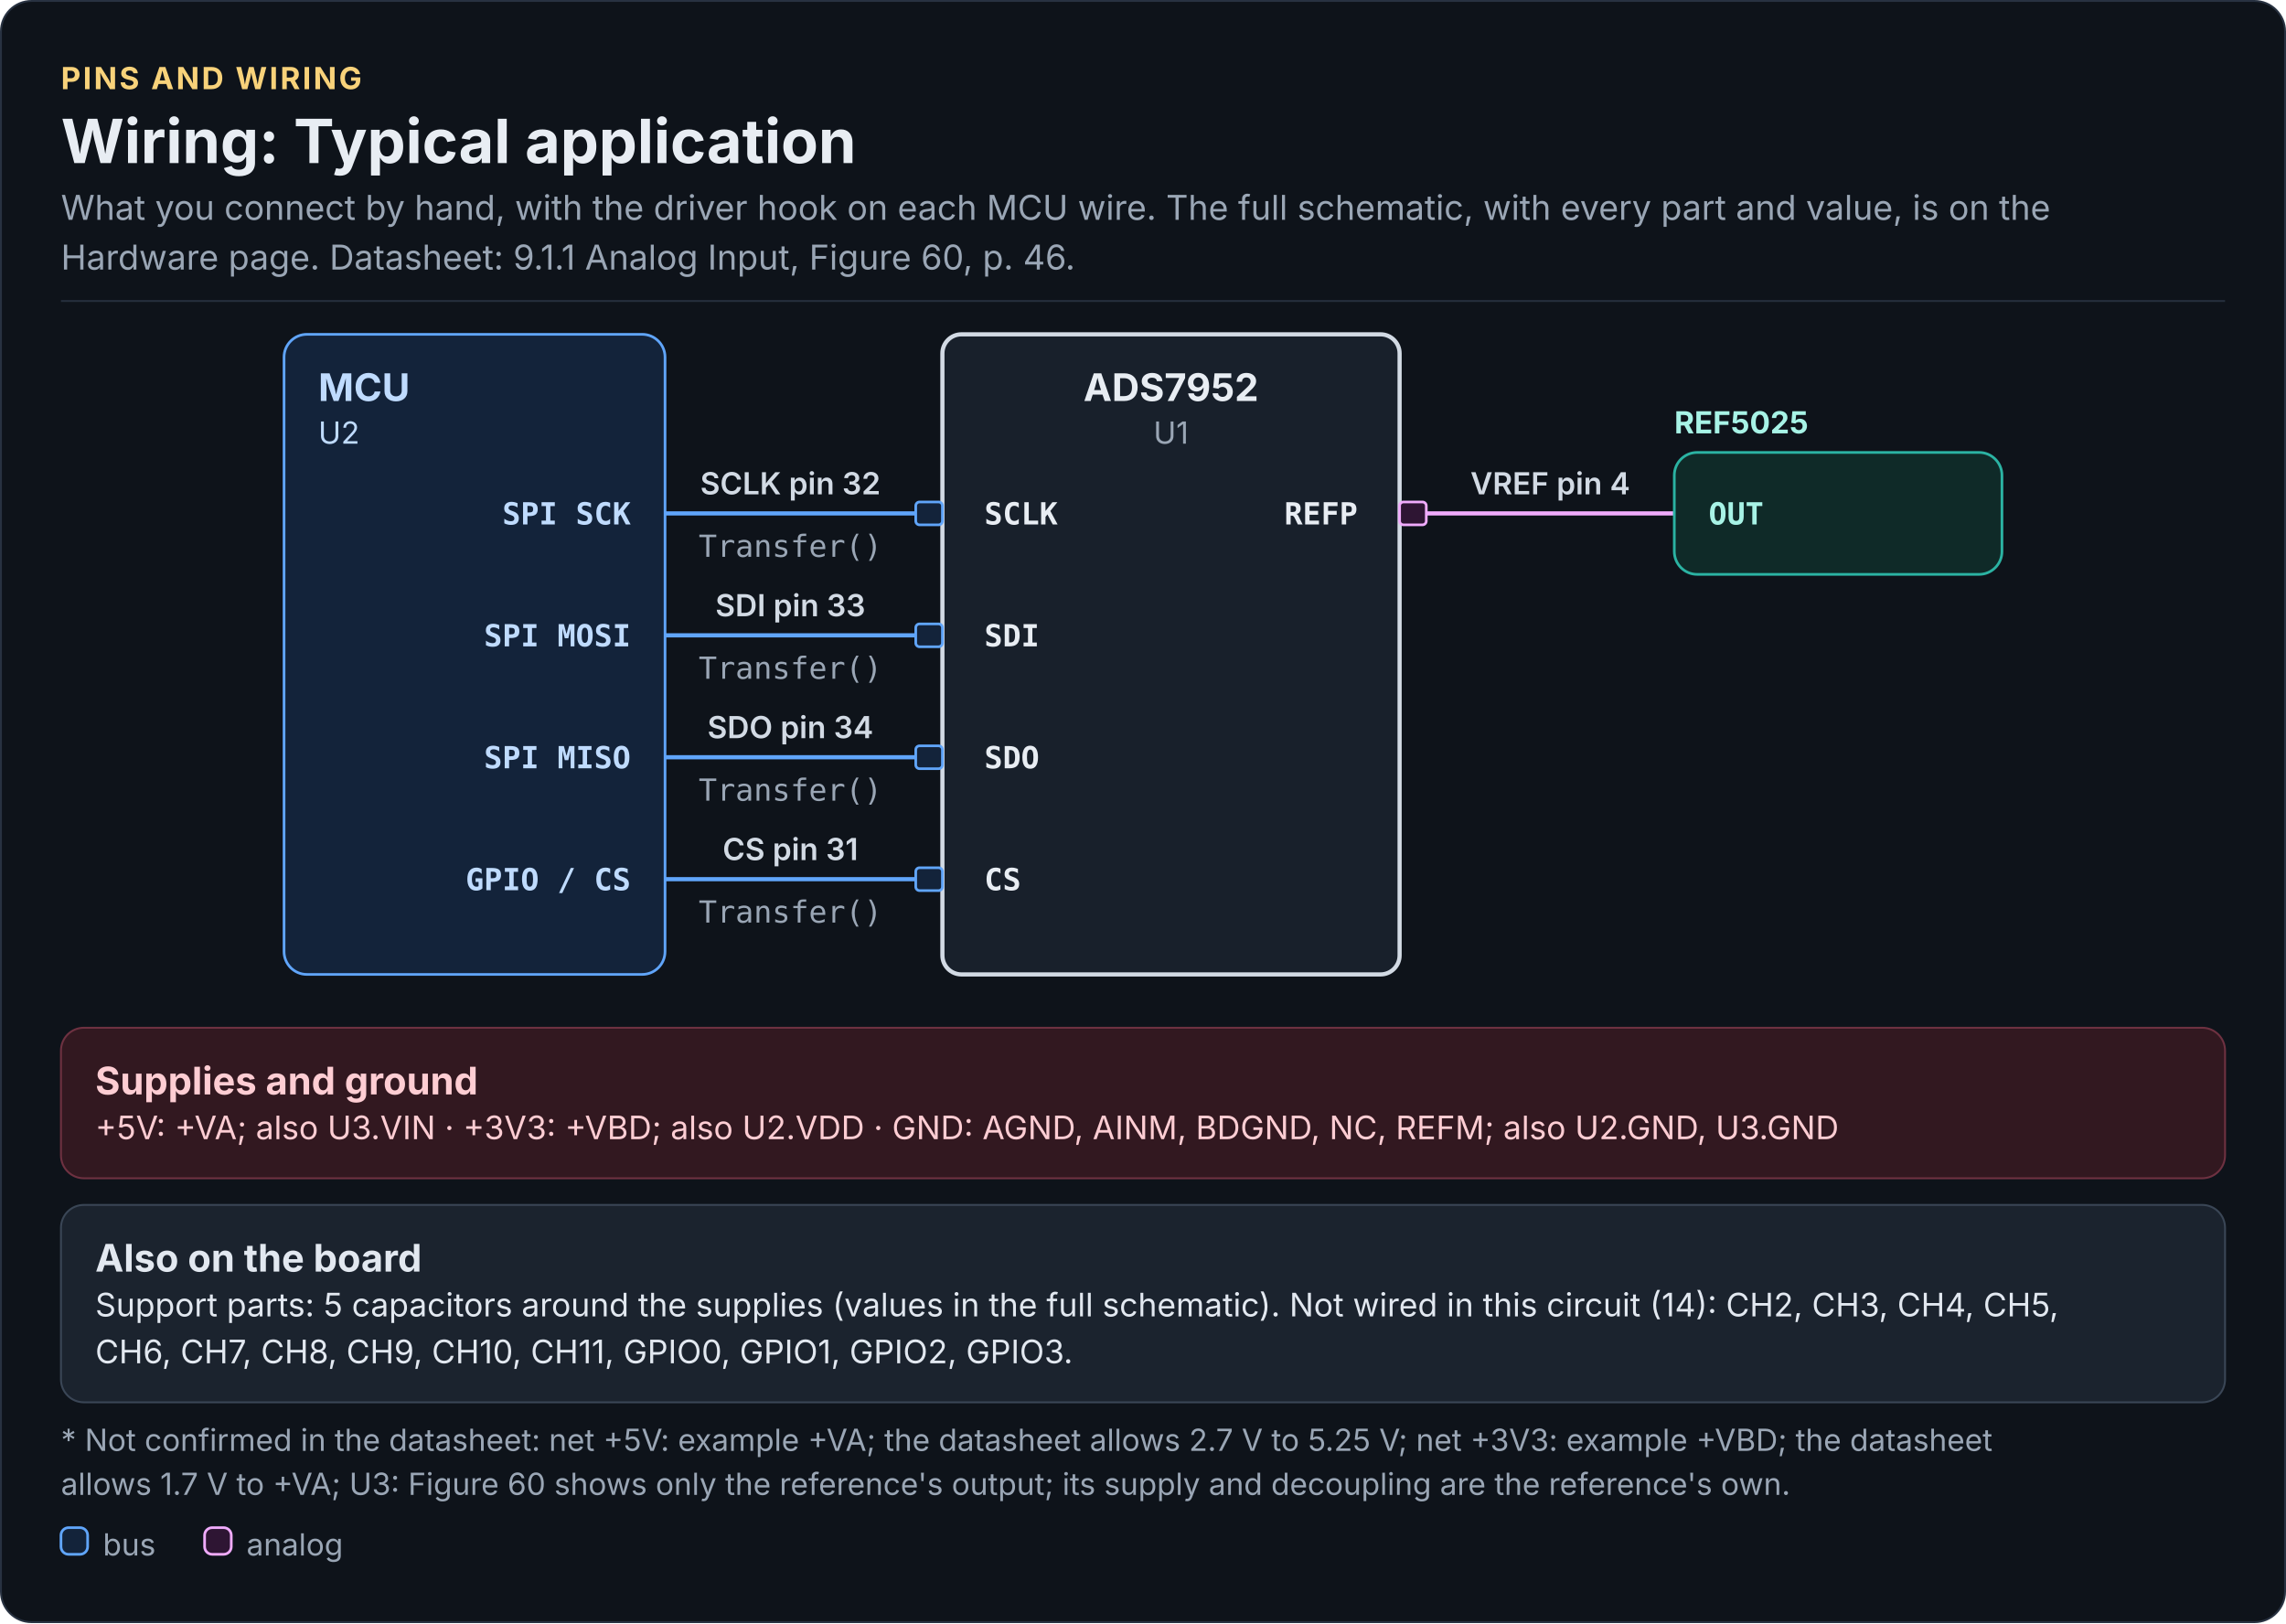
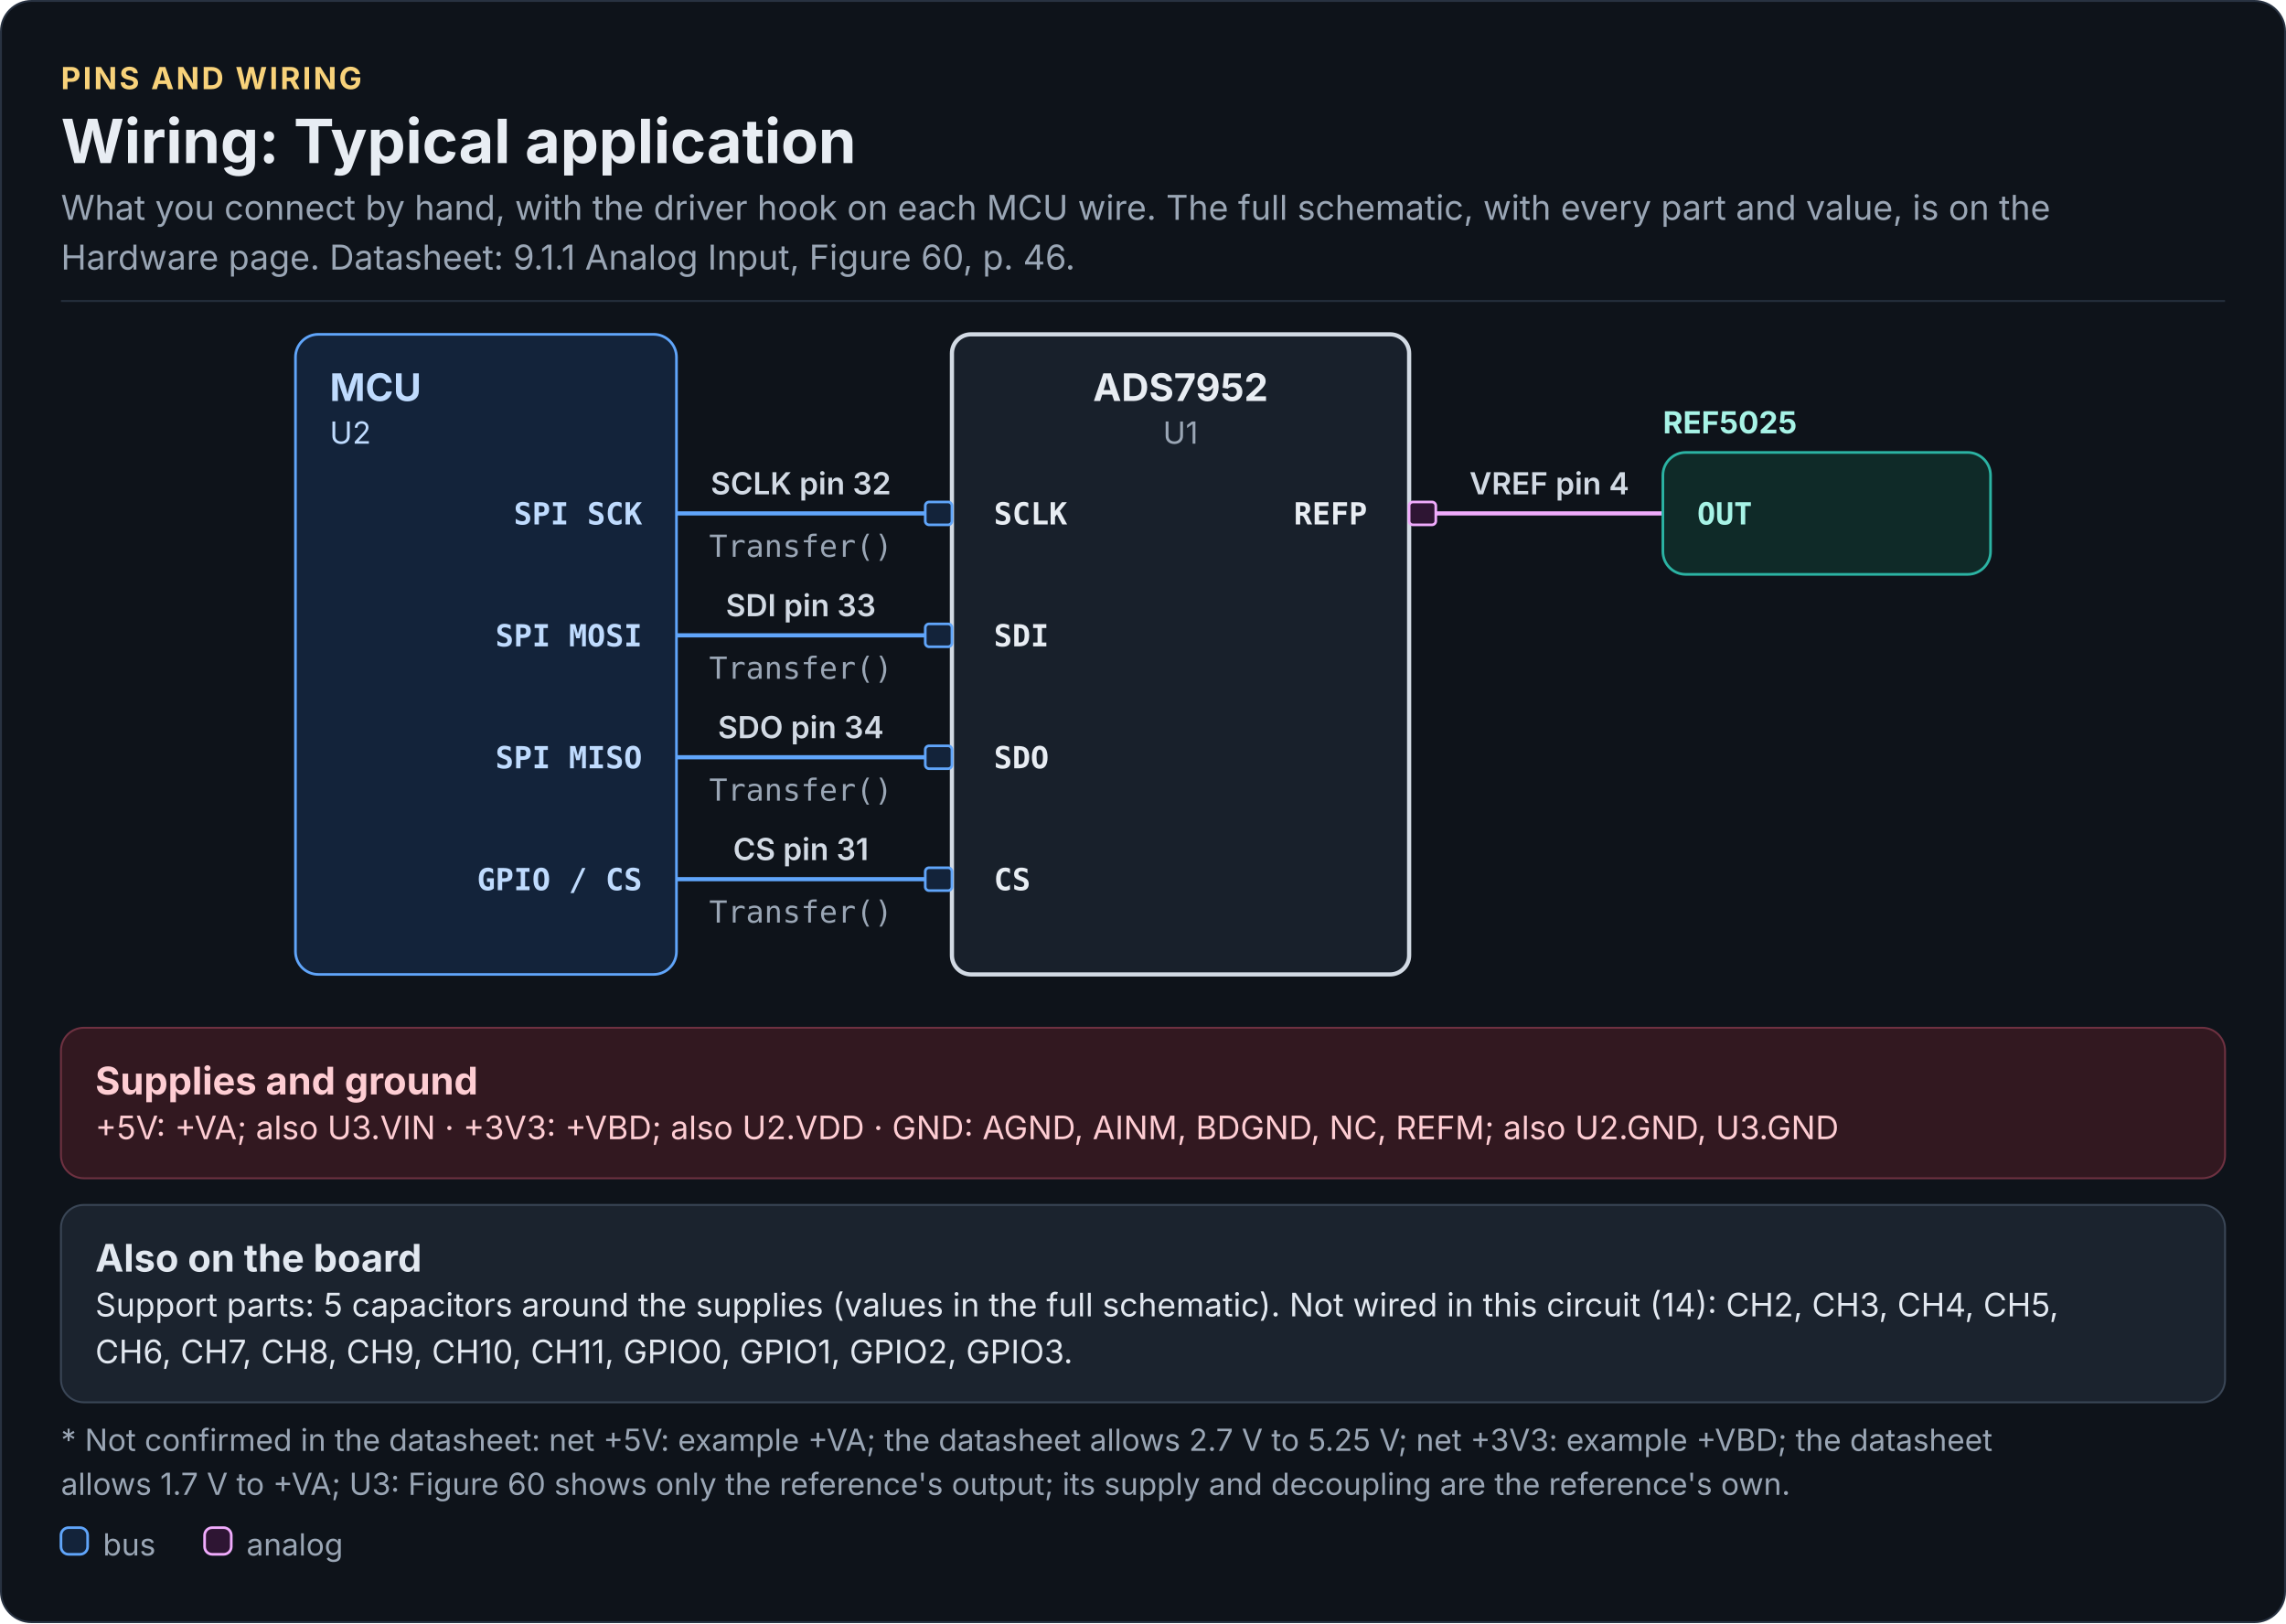
<svg xmlns="http://www.w3.org/2000/svg" width="1200" height="852" viewBox="0 0 1200 852" role="img" aria-labelledby="chip-wiring-typical-title chip-wiring-typical-desc" font-family="Inter, 'Segoe UI', Roboto, 'Helvetica Neue', Arial, sans-serif">
  <rect x="0.5" y="0.5" width="1199" height="851" rx="16" fill="#0E131A" stroke="#283241" />
  <text x="32" y="46.8" font-size="16" font-weight="700" letter-spacing="1.2" fill="#F8D27A">PINS AND WIRING</text>
  <text x="32" y="85.6" font-size="32" font-weight="700" fill="#E8EDF3">Wiring: Typical application</text>
  <text x="32" y="115.4" font-size="18" fill="#9AA6B5">What you connect by hand, with the driver hook on each MCU wire. The full schematic, with every part and value, is on the</text>
  <text x="32" y="141.5" font-size="18" fill="#9AA6B5">Hardware page. Datasheet: 9.1.1 Analog Input, Figure 60, p. 46.</text>
  <rect x="32" y="157.5" width="1136" height="1" fill="#252F3C" />
-   <path d="M349.1 269.5 L480.7 269.5" fill="none" stroke="#60A5FA" stroke-width="2.2" />
-   <path d="M349.1 333.5 L480.7 333.5" fill="none" stroke="#60A5FA" stroke-width="2.2" />
-   <path d="M349.1 397.5 L480.7 397.5" fill="none" stroke="#60A5FA" stroke-width="2.2" />
-   <path d="M349.1 461.5 L480.7 461.5" fill="none" stroke="#60A5FA" stroke-width="2.2" />
-   <path d="M748.7 269.5 L878.9 269.5" fill="none" stroke="#F0ABFC" stroke-width="2.2" />
-   <rect x="494.7" y="175.5" width="240" height="336" rx="10" fill="#18202B" stroke="#D2DAE4" stroke-width="2.2" />
-   <rect x="149.1" y="175.5" width="200" height="336" rx="12" fill="#13233A" stroke="#60A5FA" stroke-width="1.4" />
-   <rect x="878.9" y="237.5" width="172" height="64" rx="12" fill="#0F2A28" stroke="#2BB3A3" stroke-width="1.4" />
+   <path d="M355.1 269.5 L485.7 269.5" fill="none" stroke="#60A5FA" stroke-width="2.2" />
+   <path d="M355.1 333.5 L485.7 333.5" fill="none" stroke="#60A5FA" stroke-width="2.2" />
+   <path d="M355.1 397.5 L485.7 397.5" fill="none" stroke="#60A5FA" stroke-width="2.2" />
+   <path d="M355.1 461.5 L485.7 461.5" fill="none" stroke="#60A5FA" stroke-width="2.2" />
+   <path d="M753.7 269.5 L872.9 269.5" fill="none" stroke="#F0ABFC" stroke-width="2.2" />
+   <rect x="499.7" y="175.5" width="240" height="336" rx="10" fill="#18202B" stroke="#D2DAE4" stroke-width="2.2" />
+   <rect x="155.1" y="175.5" width="200" height="336" rx="12" fill="#13233A" stroke="#60A5FA" stroke-width="1.4" />
+   <rect x="872.9" y="237.5" width="172" height="64" rx="12" fill="#0F2A28" stroke="#2BB3A3" stroke-width="1.4" />
  <rect x="32" y="539.5" width="1136" height="79" rx="12" fill="#321820" stroke="#6E3141" stroke-width="1" />
  <rect x="32" y="632.5" width="1136" height="103.6" rx="12" fill="#1B232E" stroke="#3A4656" stroke-width="1" />
-   <text x="614.7" y="210.5" font-size="20" font-weight="700" text-anchor="middle" fill="#E8EDF3">ADS7952</text>
-   <text x="614.7" y="232.9" font-size="16" text-anchor="middle" fill="#9AA6B5">U1</text>
-   <text x="167.1" y="210.5" font-size="20" font-weight="700" fill="#BFDBFE">MCU</text>
-   <text x="167.1" y="232.9" font-size="16" fill="#BFDBFE">U2</text>
-   <text x="331.1" y="275.3" font-size="16" font-weight="600" font-family="'JetBrains Mono', 'SFMono-Regular', Menlo, Consolas, monospace" text-anchor="end" fill="#BFDBFE">SPI SCK</text>
-   <text x="516.7" y="275.3" font-size="16" font-weight="700" font-family="'JetBrains Mono', 'SFMono-Regular', Menlo, Consolas, monospace" fill="#E8EDF3">SCLK</text>
-   <rect x="480.7" y="263.5" width="14" height="12" rx="2" fill="#13233A" stroke="#60A5FA" stroke-width="1.4" />
-   <text x="414.9" y="259.5" font-size="16" font-weight="600" text-anchor="middle" fill="#D2DAE4">SCLK  pin 32</text>
-   <text x="414.9" y="292.3" font-size="16" font-family="'JetBrains Mono', 'SFMono-Regular', Menlo, Consolas, monospace" text-anchor="middle" fill="#9AA6B5">Transfer()</text>
-   <text x="331.1" y="339.3" font-size="16" font-weight="600" font-family="'JetBrains Mono', 'SFMono-Regular', Menlo, Consolas, monospace" text-anchor="end" fill="#BFDBFE">SPI MOSI</text>
-   <text x="516.7" y="339.3" font-size="16" font-weight="700" font-family="'JetBrains Mono', 'SFMono-Regular', Menlo, Consolas, monospace" fill="#E8EDF3">SDI</text>
-   <rect x="480.7" y="327.5" width="14" height="12" rx="2" fill="#13233A" stroke="#60A5FA" stroke-width="1.4" />
-   <text x="414.9" y="323.5" font-size="16" font-weight="600" text-anchor="middle" fill="#D2DAE4">SDI  pin 33</text>
-   <text x="414.9" y="356.3" font-size="16" font-family="'JetBrains Mono', 'SFMono-Regular', Menlo, Consolas, monospace" text-anchor="middle" fill="#9AA6B5">Transfer()</text>
-   <text x="331.1" y="403.3" font-size="16" font-weight="600" font-family="'JetBrains Mono', 'SFMono-Regular', Menlo, Consolas, monospace" text-anchor="end" fill="#BFDBFE">SPI MISO</text>
-   <text x="516.7" y="403.3" font-size="16" font-weight="700" font-family="'JetBrains Mono', 'SFMono-Regular', Menlo, Consolas, monospace" fill="#E8EDF3">SDO</text>
-   <rect x="480.7" y="391.5" width="14" height="12" rx="2" fill="#13233A" stroke="#60A5FA" stroke-width="1.4" />
-   <text x="414.9" y="387.5" font-size="16" font-weight="600" text-anchor="middle" fill="#D2DAE4">SDO  pin 34</text>
-   <text x="414.9" y="420.3" font-size="16" font-family="'JetBrains Mono', 'SFMono-Regular', Menlo, Consolas, monospace" text-anchor="middle" fill="#9AA6B5">Transfer()</text>
-   <text x="331.1" y="467.3" font-size="16" font-weight="600" font-family="'JetBrains Mono', 'SFMono-Regular', Menlo, Consolas, monospace" text-anchor="end" fill="#BFDBFE">GPIO / CS</text>
-   <text x="516.7" y="467.3" font-size="16" font-weight="700" font-family="'JetBrains Mono', 'SFMono-Regular', Menlo, Consolas, monospace" fill="#E8EDF3">CS</text>
-   <rect x="480.7" y="455.5" width="14" height="12" rx="2" fill="#13233A" stroke="#60A5FA" stroke-width="1.4" />
-   <text x="414.9" y="451.5" font-size="16" font-weight="600" text-anchor="middle" fill="#D2DAE4">CS  pin 31</text>
-   <text x="414.9" y="484.3" font-size="16" font-family="'JetBrains Mono', 'SFMono-Regular', Menlo, Consolas, monospace" text-anchor="middle" fill="#9AA6B5">Transfer()</text>
-   <text x="878.9" y="227.5" font-size="16" font-weight="700" fill="#A7F3E6">REF5025</text>
-   <text x="712.7" y="275.3" font-size="16" font-weight="700" font-family="'JetBrains Mono', 'SFMono-Regular', Menlo, Consolas, monospace" text-anchor="end" fill="#E8EDF3">REFP</text>
-   <rect x="734.7" y="263.5" width="14" height="12" rx="2" fill="#2E1533" stroke="#F0ABFC" stroke-width="1.4" />
-   <text x="896.9" y="275.3" font-size="16" font-weight="600" font-family="'JetBrains Mono', 'SFMono-Regular', Menlo, Consolas, monospace" fill="#A7F3E6">OUT</text>
-   <text x="813.8" y="259.5" font-size="16" font-weight="600" text-anchor="middle" fill="#D2DAE4">VREF  pin 4</text>
+   <text x="619.7" y="210.5" font-size="20" font-weight="700" text-anchor="middle" fill="#E8EDF3">ADS7952</text>
+   <text x="619.7" y="232.9" font-size="16" text-anchor="middle" fill="#9AA6B5">U1</text>
+   <text x="173.1" y="210.5" font-size="20" font-weight="700" fill="#BFDBFE">MCU</text>
+   <text x="173.1" y="232.9" font-size="16" fill="#BFDBFE">U2</text>
+   <text x="337.1" y="275.3" font-size="16" font-weight="600" font-family="'JetBrains Mono', 'SFMono-Regular', Menlo, Consolas, monospace" text-anchor="end" fill="#BFDBFE">SPI SCK</text>
+   <text x="521.7" y="275.3" font-size="16" font-weight="700" font-family="'JetBrains Mono', 'SFMono-Regular', Menlo, Consolas, monospace" fill="#E8EDF3">SCLK</text>
+   <rect x="485.7" y="263.5" width="14" height="12" rx="2" fill="#13233A" stroke="#60A5FA" stroke-width="1.4" />
+   <text x="420.4" y="259.5" font-size="16" font-weight="600" text-anchor="middle" fill="#D2DAE4">SCLK  pin 32</text>
+   <text x="420.4" y="292.3" font-size="16" font-family="'JetBrains Mono', 'SFMono-Regular', Menlo, Consolas, monospace" text-anchor="middle" fill="#9AA6B5">Transfer()</text>
+   <text x="337.1" y="339.3" font-size="16" font-weight="600" font-family="'JetBrains Mono', 'SFMono-Regular', Menlo, Consolas, monospace" text-anchor="end" fill="#BFDBFE">SPI MOSI</text>
+   <text x="521.7" y="339.3" font-size="16" font-weight="700" font-family="'JetBrains Mono', 'SFMono-Regular', Menlo, Consolas, monospace" fill="#E8EDF3">SDI</text>
+   <rect x="485.7" y="327.5" width="14" height="12" rx="2" fill="#13233A" stroke="#60A5FA" stroke-width="1.4" />
+   <text x="420.4" y="323.5" font-size="16" font-weight="600" text-anchor="middle" fill="#D2DAE4">SDI  pin 33</text>
+   <text x="420.4" y="356.3" font-size="16" font-family="'JetBrains Mono', 'SFMono-Regular', Menlo, Consolas, monospace" text-anchor="middle" fill="#9AA6B5">Transfer()</text>
+   <text x="337.1" y="403.3" font-size="16" font-weight="600" font-family="'JetBrains Mono', 'SFMono-Regular', Menlo, Consolas, monospace" text-anchor="end" fill="#BFDBFE">SPI MISO</text>
+   <text x="521.7" y="403.3" font-size="16" font-weight="700" font-family="'JetBrains Mono', 'SFMono-Regular', Menlo, Consolas, monospace" fill="#E8EDF3">SDO</text>
+   <rect x="485.7" y="391.5" width="14" height="12" rx="2" fill="#13233A" stroke="#60A5FA" stroke-width="1.4" />
+   <text x="420.4" y="387.5" font-size="16" font-weight="600" text-anchor="middle" fill="#D2DAE4">SDO  pin 34</text>
+   <text x="420.4" y="420.3" font-size="16" font-family="'JetBrains Mono', 'SFMono-Regular', Menlo, Consolas, monospace" text-anchor="middle" fill="#9AA6B5">Transfer()</text>
+   <text x="337.1" y="467.3" font-size="16" font-weight="600" font-family="'JetBrains Mono', 'SFMono-Regular', Menlo, Consolas, monospace" text-anchor="end" fill="#BFDBFE">GPIO / CS</text>
+   <text x="521.7" y="467.3" font-size="16" font-weight="700" font-family="'JetBrains Mono', 'SFMono-Regular', Menlo, Consolas, monospace" fill="#E8EDF3">CS</text>
+   <rect x="485.7" y="455.5" width="14" height="12" rx="2" fill="#13233A" stroke="#60A5FA" stroke-width="1.4" />
+   <text x="420.4" y="451.5" font-size="16" font-weight="600" text-anchor="middle" fill="#D2DAE4">CS  pin 31</text>
+   <text x="420.4" y="484.3" font-size="16" font-family="'JetBrains Mono', 'SFMono-Regular', Menlo, Consolas, monospace" text-anchor="middle" fill="#9AA6B5">Transfer()</text>
+   <text x="872.9" y="227.5" font-size="16" font-weight="700" fill="#A7F3E6">REF5025</text>
+   <text x="717.7" y="275.3" font-size="16" font-weight="700" font-family="'JetBrains Mono', 'SFMono-Regular', Menlo, Consolas, monospace" text-anchor="end" fill="#E8EDF3">REFP</text>
+   <rect x="739.7" y="263.5" width="14" height="12" rx="2" fill="#2E1533" stroke="#F0ABFC" stroke-width="1.4" />
+   <text x="890.9" y="275.3" font-size="16" font-weight="600" font-family="'JetBrains Mono', 'SFMono-Regular', Menlo, Consolas, monospace" fill="#A7F3E6">OUT</text>
+   <text x="813.3" y="259.5" font-size="16" font-weight="600" text-anchor="middle" fill="#D2DAE4">VREF  pin 4</text>
  <text x="50" y="574.5" font-size="20" font-weight="700" fill="#FECDD3">Supplies and ground</text>
  <text x="50" y="598" font-size="17" fill="#FECDD3">+5V: +VA; also U3.VIN · +3V3: +VBD; also U2.VDD · GND: AGND, AINM, BDGND, NC, REFM; also U2.GND, U3.GND</text>
  <text x="50" y="667.5" font-size="20" font-weight="700" fill="#E2E8F0">Also on the board</text>
  <text x="50" y="691" font-size="17" fill="#E2E8F0">Support parts: 5 capacitors around the supplies (values in the full schematic). Not wired in this circuit (14): CH2, CH3, CH4, CH5,</text>
  <text x="50" y="715.6" font-size="17" fill="#E2E8F0">CH6, CH7, CH8, CH9, CH10, CH11, GPIO0, GPIO1, GPIO2, GPIO3.</text>
  <text x="32" y="761.6" font-size="16" fill="#9AA6B5">* Not confirmed in the datasheet: net +5V: example +VA; the datasheet allows 2.7 V to 5.25 V; net +3V3: example +VBD; the datasheet</text>
  <text x="32" y="784.7" font-size="16" fill="#9AA6B5">allows 1.7 V to +VA; U3: Figure 60 shows only the reference's output; its supply and decoupling are the reference's own.</text>
  <rect x="32" y="801.9" width="14" height="14" rx="4" fill="#13233A" stroke="#60A5FA" stroke-width="1.4" />
  <text x="54" y="816.5" font-size="16" fill="#9AA6B5">bus</text>
  <rect x="107.4" y="801.9" width="14" height="14" rx="4" fill="#2E1533" stroke="#F0ABFC" stroke-width="1.4" />
  <text x="129.4" y="816.5" font-size="16" fill="#9AA6B5">analog</text>
</svg>
